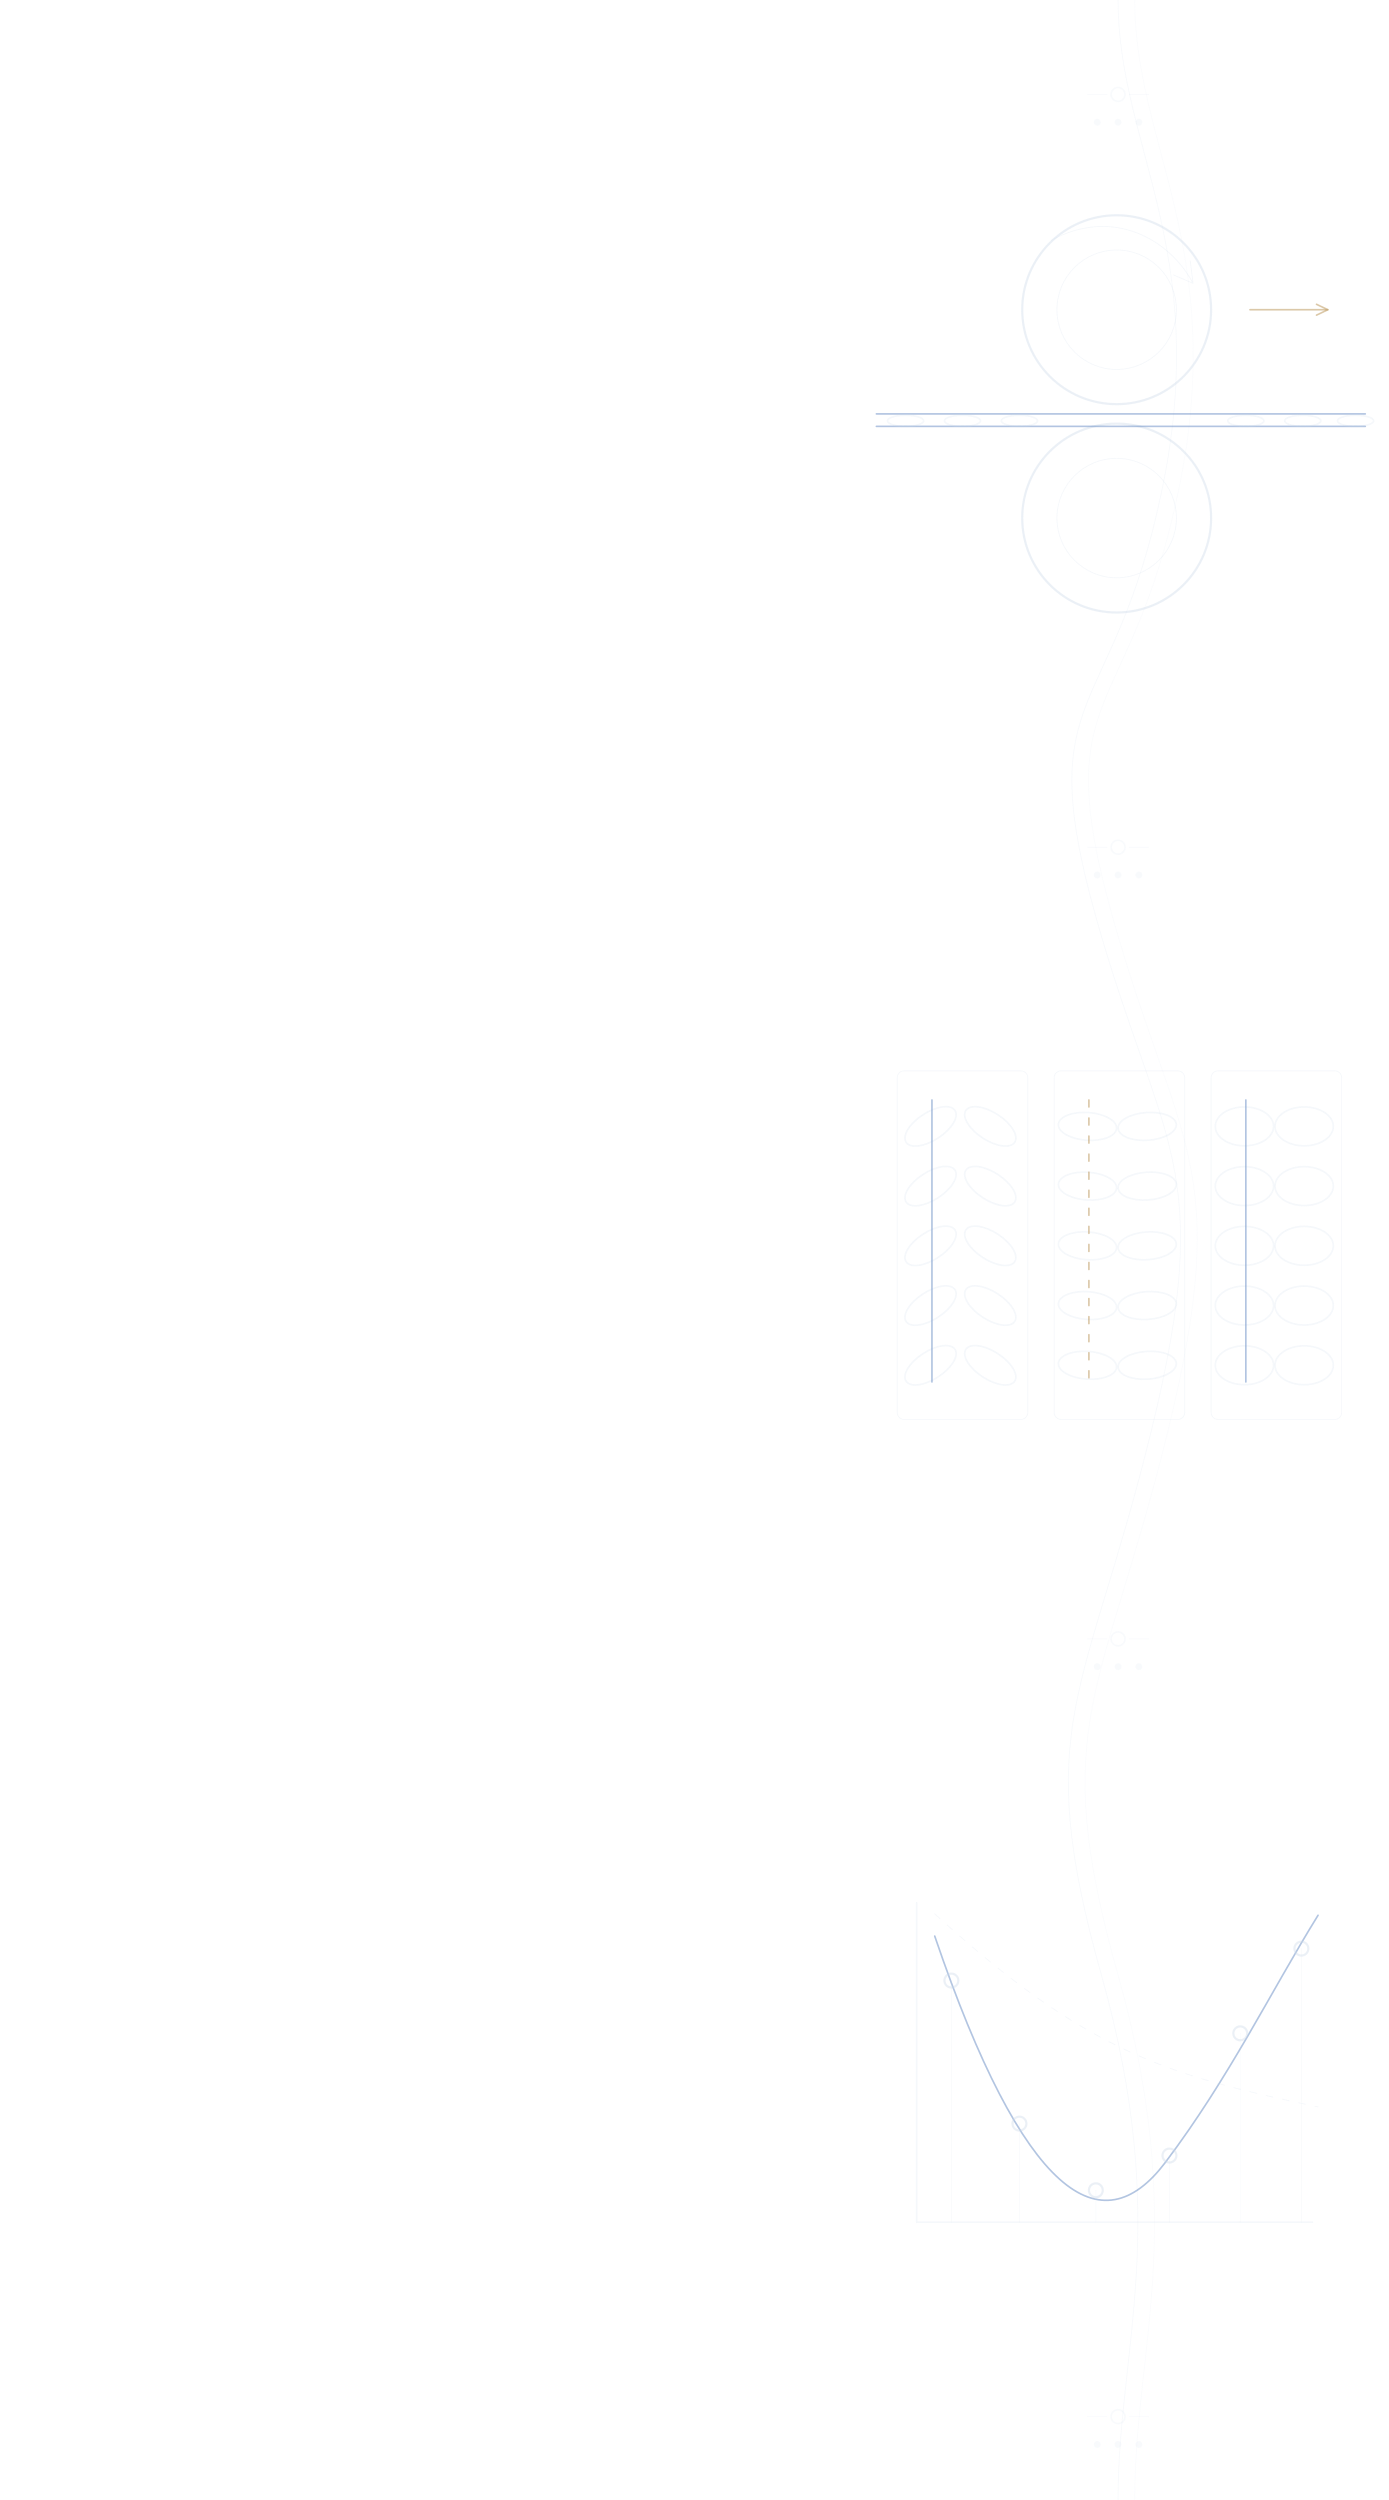
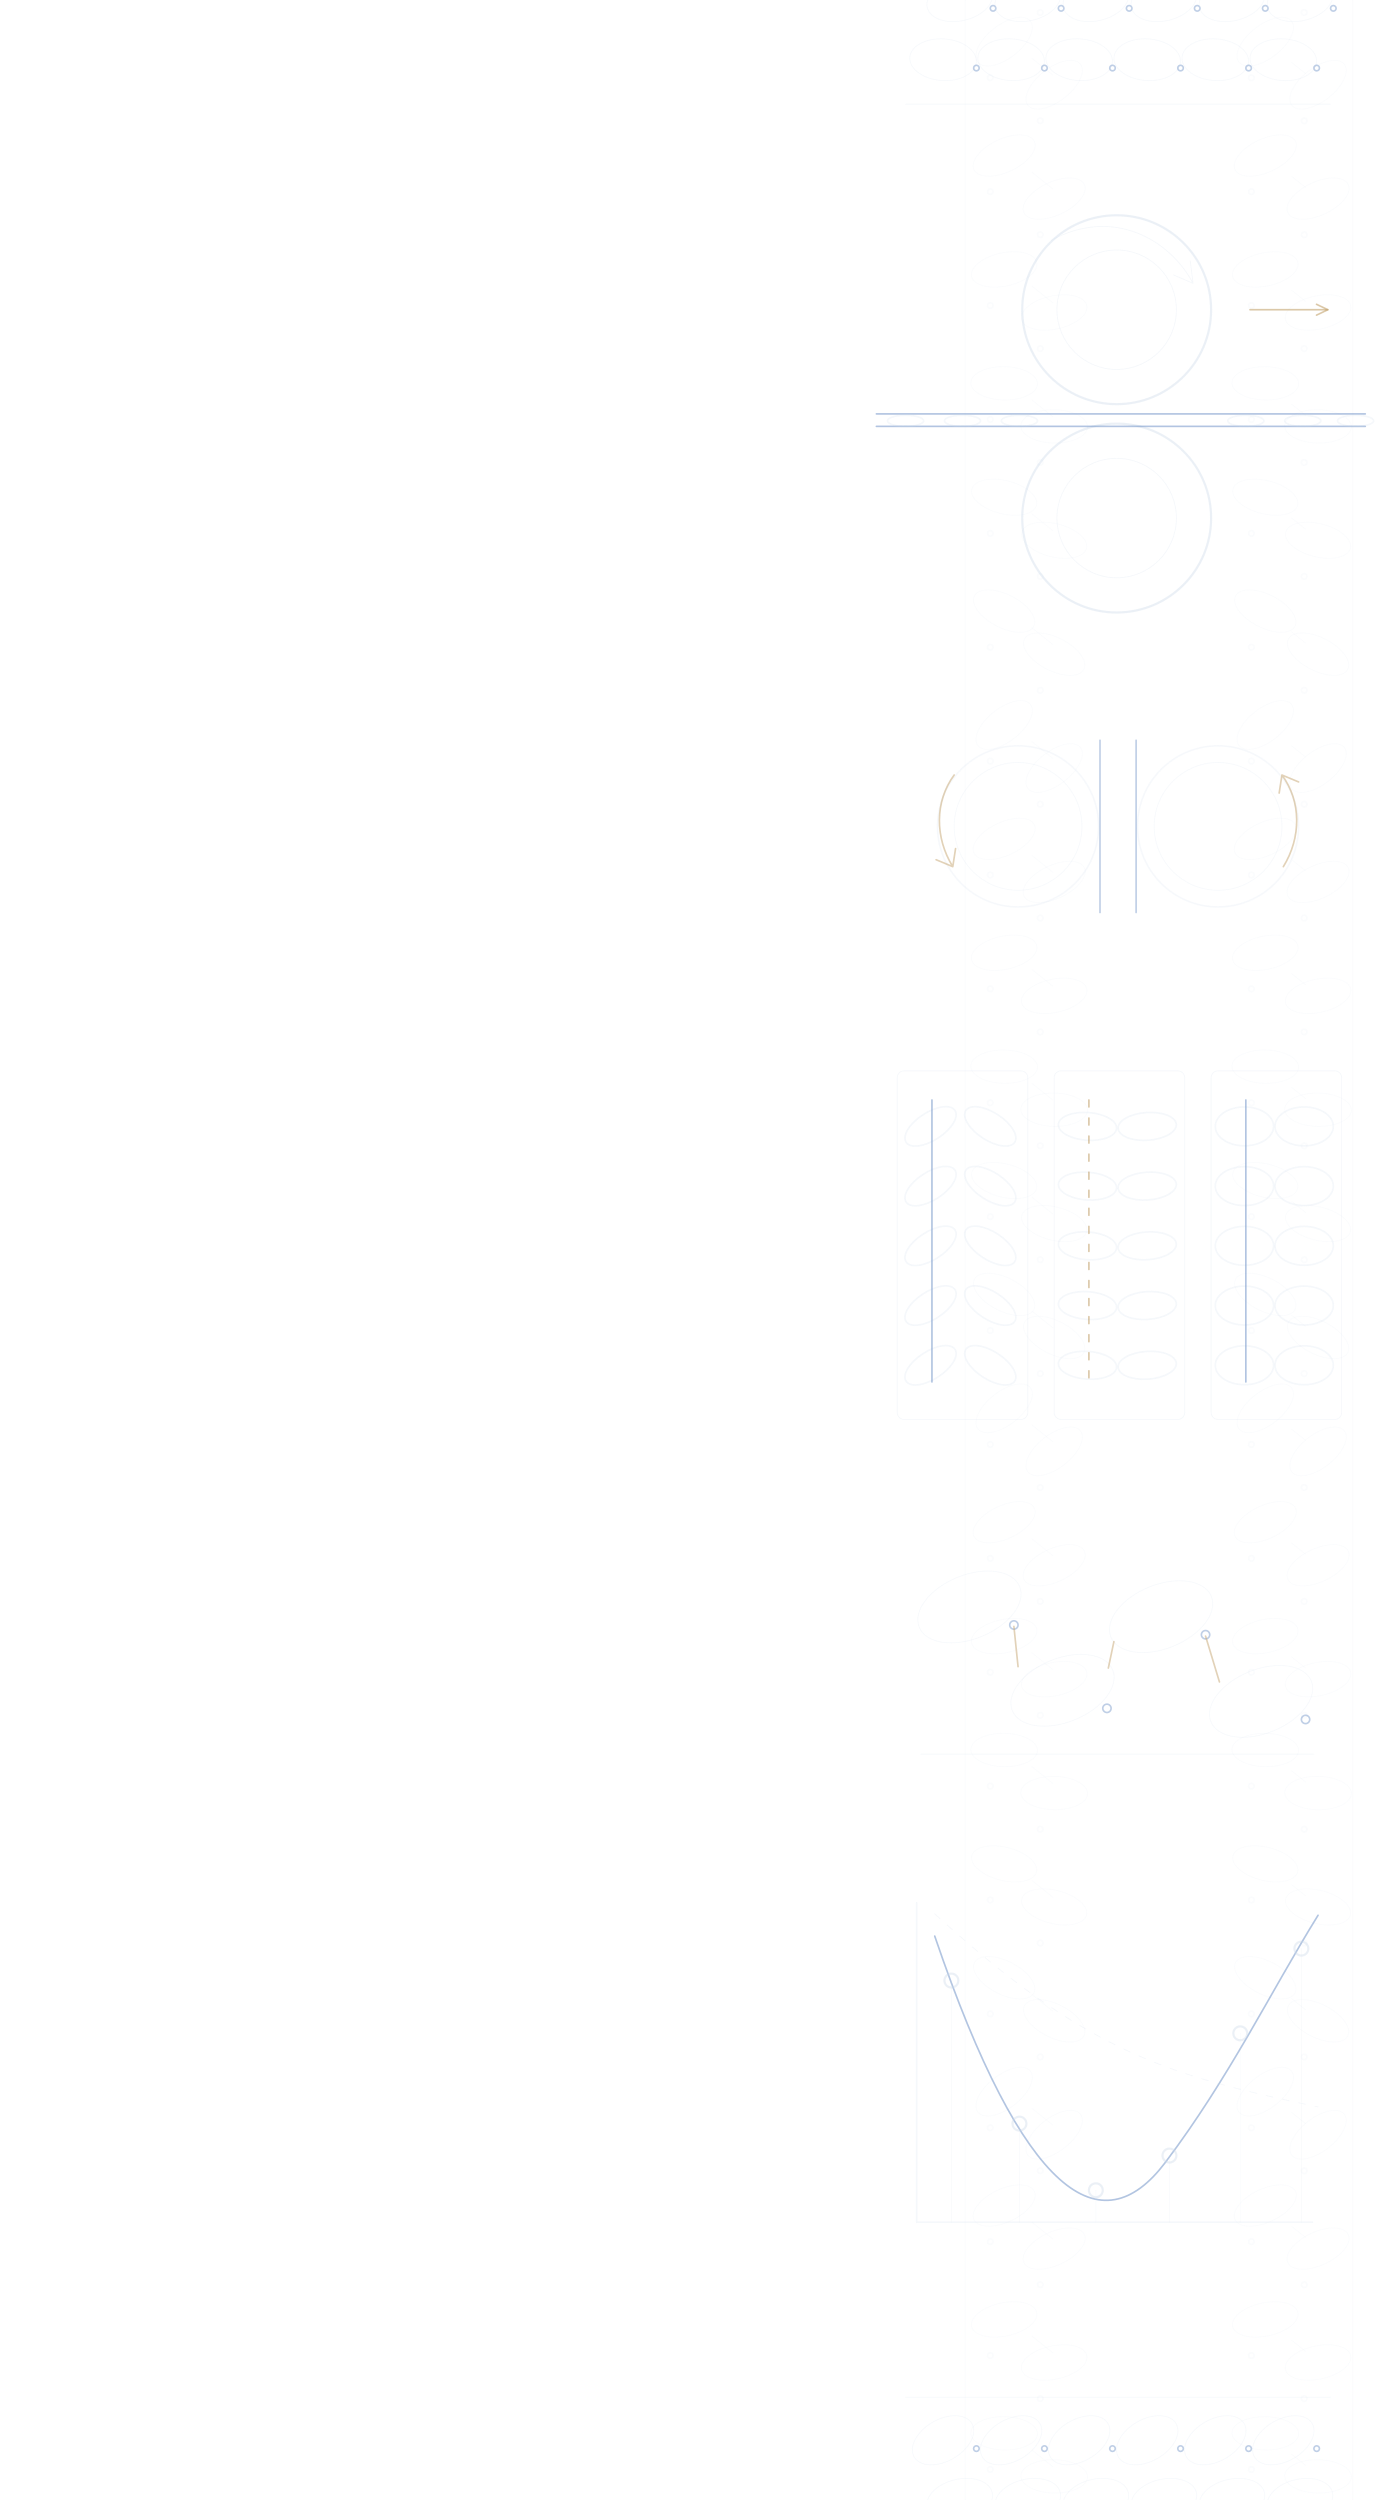
<svg xmlns="http://www.w3.org/2000/svg" width="1000" height="1800" viewBox="0 0 1000 1800" fill="none">
  <style>.art-ink,
.art-ink-soft,
.art-hair,
.art-blue,
.art-gold {
  fill: none;
  vector-effect: non-scaling-stroke;
  stroke-linecap: round;
  stroke-linejoin: round;
}

.art-ink {
  stroke: rgba(196, 210, 230, .38);
  stroke-width: 1.6;
}

.art-ink-soft {
  stroke: rgba(196, 210, 230, .2);
  stroke-width: 1.2;
}

/* Hairline filigree — the finest lines (tree-rings, arcs, contours). */
.art-hair {
  stroke: rgba(196, 210, 230, .2);
  stroke-width: 0.6;
}

.art-blue, .art-gold {
  stroke-width: 1.2;
  stroke-opacity: .55;
}

.art-blue { stroke: #5a82be; }
.art-gold { stroke: #b28945; }

.art-fill-ink {
  fill: rgba(196, 210, 230, .38);
  stroke: none;
}

/* Stipple dots for organic growth. */
.art-dot {
  fill: rgba(196, 210, 230, .2);
  stroke: none;
}</style>
-   <g transform="translate(0 0)" opacity=".65">
-     <path class="art-hair" d="M805 0C805 105 872 180 837 351S742 493 789 660S876 838 829 1030S742 1241 793 1422S805 1690 805 1800" />
-   </g>
-   <g transform="translate(12 0)" opacity=".35">
-     <path class="art-hair" d="M805 0C805 105 872 180 837 351S742 493 789 660S876 838 829 1030S742 1241 793 1422S805 1690 805 1800" />
-   </g>
-   <g transform="translate(805 68)" opacity=".55">
-     <circle class="art-ink-soft" cx="0" cy="0" r="5" />
-     <path class="art-hair" d="M-22 0L-8 0" />
-     <path class="art-hair" d="M8 0L22 0" />
-     <circle class="art-dot" cx="-15" cy="20" r="2.5" />
-     <circle class="art-dot" cx="0" cy="20" r="2.5" />
-     <circle class="art-dot" cx="15" cy="20" r="2.5" />
-   </g>
-   <g transform="translate(805 610)" opacity=".55">
-     <circle class="art-ink-soft" cx="0" cy="0" r="5" />
-     <path class="art-hair" d="M-22 0L-8 0" />
-     <path class="art-hair" d="M8 0L22 0" />
-     <circle class="art-dot" cx="-15" cy="20" r="2.5" />
-     <circle class="art-dot" cx="0" cy="20" r="2.5" />
-     <circle class="art-dot" cx="15" cy="20" r="2.5" />
-   </g>
-   <g transform="translate(805 1180)" opacity=".55">
-     <circle class="art-ink-soft" cx="0" cy="0" r="5" />
-     <path class="art-hair" d="M-22 0L-8 0" />
-     <path class="art-hair" d="M8 0L22 0" />
-     <circle class="art-dot" cx="-15" cy="20" r="2.5" />
-     <circle class="art-dot" cx="0" cy="20" r="2.5" />
-     <circle class="art-dot" cx="15" cy="20" r="2.5" />
-   </g>
-   <g transform="translate(805 1740)" opacity=".55">
-     <circle class="art-ink-soft" cx="0" cy="0" r="5" />
-     <path class="art-hair" d="M-22 0L-8 0" />
-     <path class="art-hair" d="M8 0L22 0" />
-     <circle class="art-dot" cx="-15" cy="20" r="2.5" />
-     <circle class="art-dot" cx="0" cy="20" r="2.5" />
-     <circle class="art-dot" cx="15" cy="20" r="2.5" />
+   <defs>
+     <g id="post-texture" opacity=".38">
+       <path class="art-hair" d="M695 0V1800" />
+       <path class="art-hair" d="M974 0V1800" />
+       <ellipse class="art-hair" cx="723" cy="30" rx="24" ry="12" transform="rotate(-38 723 30)" />
+       <circle class="art-ink-soft" cx="713" cy="56" r="2" />
+       <ellipse class="art-hair" cx="759" cy="61" rx="24" ry="12" transform="rotate(-38 759 61)" />
+       <circle class="art-ink-soft" cx="749" cy="87" r="2" />
+       <ellipse class="art-hair" cx="911" cy="30" rx="24" ry="12" transform="rotate(-38 911 30)" />
+       <circle class="art-ink-soft" cx="901" cy="56" r="2" />
+       <ellipse class="art-hair" cx="949" cy="61" rx="24" ry="12" transform="rotate(-38 949 61)" />
+       <circle class="art-ink-soft" cx="939" cy="87" r="2" />
+       <path class="art-hair" d="M743 42L758 54" />
+       <path class="art-hair" d="M930 45L940 53" />
+       <ellipse class="art-hair" cx="723" cy="112" rx="24" ry="12" transform="rotate(-25 723 112)" />
+       <circle class="art-ink-soft" cx="713" cy="138" r="2" />
+       <ellipse class="art-hair" cx="759" cy="143" rx="24" ry="12" transform="rotate(-25 759 143)" />
+       <circle class="art-ink-soft" cx="749" cy="169" r="2" />
+       <ellipse class="art-hair" cx="911" cy="112" rx="24" ry="12" transform="rotate(-25 911 112)" />
+       <circle class="art-ink-soft" cx="901" cy="138" r="2" />
+       <ellipse class="art-hair" cx="949" cy="143" rx="24" ry="12" transform="rotate(-25 949 143)" />
+       <circle class="art-ink-soft" cx="939" cy="169" r="2" />
+       <path class="art-hair" d="M743 124L758 136" />
+       <path class="art-hair" d="M930 127L940 135" />
+       <ellipse class="art-hair" cx="723" cy="194" rx="24" ry="12" transform="rotate(-12 723 194)" />
+       <circle class="art-ink-soft" cx="713" cy="220" r="2" />
+       <ellipse class="art-hair" cx="759" cy="225" rx="24" ry="12" transform="rotate(-12 759 225)" />
+       <circle class="art-ink-soft" cx="749" cy="251" r="2" />
+       <ellipse class="art-hair" cx="911" cy="194" rx="24" ry="12" transform="rotate(-12 911 194)" />
+       <circle class="art-ink-soft" cx="901" cy="220" r="2" />
+       <ellipse class="art-hair" cx="949" cy="225" rx="24" ry="12" transform="rotate(-12 949 225)" />
+       <circle class="art-ink-soft" cx="939" cy="251" r="2" />
+       <path class="art-hair" d="M743 206L758 218" />
+       <path class="art-hair" d="M930 209L940 217" />
+       <ellipse class="art-hair" cx="723" cy="276" rx="24" ry="12" transform="rotate(1 723 276)" />
+       <circle class="art-ink-soft" cx="713" cy="302" r="2" />
+       <ellipse class="art-hair" cx="759" cy="307" rx="24" ry="12" transform="rotate(1 759 307)" />
+       <circle class="art-ink-soft" cx="749" cy="333" r="2" />
+       <ellipse class="art-hair" cx="911" cy="276" rx="24" ry="12" transform="rotate(1 911 276)" />
+       <circle class="art-ink-soft" cx="901" cy="302" r="2" />
+       <ellipse class="art-hair" cx="949" cy="307" rx="24" ry="12" transform="rotate(1 949 307)" />
+       <circle class="art-ink-soft" cx="939" cy="333" r="2" />
+       <path class="art-hair" d="M743 288L758 300" />
+       <path class="art-hair" d="M930 291L940 299" />
+       <ellipse class="art-hair" cx="723" cy="358" rx="24" ry="12" transform="rotate(14 723 358)" />
+       <circle class="art-ink-soft" cx="713" cy="384" r="2" />
+       <ellipse class="art-hair" cx="759" cy="389" rx="24" ry="12" transform="rotate(14 759 389)" />
+       <circle class="art-ink-soft" cx="749" cy="415" r="2" />
+       <ellipse class="art-hair" cx="911" cy="358" rx="24" ry="12" transform="rotate(14 911 358)" />
+       <circle class="art-ink-soft" cx="901" cy="384" r="2" />
+       <ellipse class="art-hair" cx="949" cy="389" rx="24" ry="12" transform="rotate(14 949 389)" />
+       <circle class="art-ink-soft" cx="939" cy="415" r="2" />
+       <path class="art-hair" d="M743 370L758 382" />
+       <path class="art-hair" d="M930 373L940 381" />
+       <ellipse class="art-hair" cx="723" cy="440" rx="24" ry="12" transform="rotate(27 723 440)" />
+       <circle class="art-ink-soft" cx="713" cy="466" r="2" />
+       <ellipse class="art-hair" cx="759" cy="471" rx="24" ry="12" transform="rotate(27 759 471)" />
+       <circle class="art-ink-soft" cx="749" cy="497" r="2" />
+       <ellipse class="art-hair" cx="911" cy="440" rx="24" ry="12" transform="rotate(27 911 440)" />
+       <circle class="art-ink-soft" cx="901" cy="466" r="2" />
+       <ellipse class="art-hair" cx="949" cy="471" rx="24" ry="12" transform="rotate(27 949 471)" />
+       <circle class="art-ink-soft" cx="939" cy="497" r="2" />
+       <path class="art-hair" d="M743 452L758 464" />
+       <path class="art-hair" d="M930 455L940 463" />
+       <ellipse class="art-hair" cx="723" cy="522" rx="24" ry="12" transform="rotate(-38 723 522)" />
+       <circle class="art-ink-soft" cx="713" cy="548" r="2" />
+       <ellipse class="art-hair" cx="759" cy="553" rx="24" ry="12" transform="rotate(-38 759 553)" />
+       <circle class="art-ink-soft" cx="749" cy="579" r="2" />
+       <ellipse class="art-hair" cx="911" cy="522" rx="24" ry="12" transform="rotate(-38 911 522)" />
+       <circle class="art-ink-soft" cx="901" cy="548" r="2" />
+       <ellipse class="art-hair" cx="949" cy="553" rx="24" ry="12" transform="rotate(-38 949 553)" />
+       <circle class="art-ink-soft" cx="939" cy="579" r="2" />
+       <path class="art-hair" d="M743 534L758 546" />
+       <path class="art-hair" d="M930 537L940 545" />
+       <ellipse class="art-hair" cx="723" cy="604" rx="24" ry="12" transform="rotate(-25 723 604)" />
+       <circle class="art-ink-soft" cx="713" cy="630" r="2" />
+       <ellipse class="art-hair" cx="759" cy="635" rx="24" ry="12" transform="rotate(-25 759 635)" />
+       <circle class="art-ink-soft" cx="749" cy="661" r="2" />
+       <ellipse class="art-hair" cx="911" cy="604" rx="24" ry="12" transform="rotate(-25 911 604)" />
+       <circle class="art-ink-soft" cx="901" cy="630" r="2" />
+       <ellipse class="art-hair" cx="949" cy="635" rx="24" ry="12" transform="rotate(-25 949 635)" />
+       <circle class="art-ink-soft" cx="939" cy="661" r="2" />
+       <path class="art-hair" d="M743 616L758 628" />
+       <path class="art-hair" d="M930 619L940 627" />
+       <ellipse class="art-hair" cx="723" cy="686" rx="24" ry="12" transform="rotate(-12 723 686)" />
+       <circle class="art-ink-soft" cx="713" cy="712" r="2" />
+       <ellipse class="art-hair" cx="759" cy="717" rx="24" ry="12" transform="rotate(-12 759 717)" />
+       <circle class="art-ink-soft" cx="749" cy="743" r="2" />
+       <ellipse class="art-hair" cx="911" cy="686" rx="24" ry="12" transform="rotate(-12 911 686)" />
+       <circle class="art-ink-soft" cx="901" cy="712" r="2" />
+       <ellipse class="art-hair" cx="949" cy="717" rx="24" ry="12" transform="rotate(-12 949 717)" />
+       <circle class="art-ink-soft" cx="939" cy="743" r="2" />
+       <path class="art-hair" d="M743 698L758 710" />
+       <path class="art-hair" d="M930 701L940 709" />
+       <ellipse class="art-hair" cx="723" cy="768" rx="24" ry="12" transform="rotate(1 723 768)" />
+       <circle class="art-ink-soft" cx="713" cy="794" r="2" />
+       <ellipse class="art-hair" cx="759" cy="799" rx="24" ry="12" transform="rotate(1 759 799)" />
+       <circle class="art-ink-soft" cx="749" cy="825" r="2" />
+       <ellipse class="art-hair" cx="911" cy="768" rx="24" ry="12" transform="rotate(1 911 768)" />
+       <circle class="art-ink-soft" cx="901" cy="794" r="2" />
+       <ellipse class="art-hair" cx="949" cy="799" rx="24" ry="12" transform="rotate(1 949 799)" />
+       <circle class="art-ink-soft" cx="939" cy="825" r="2" />
+       <path class="art-hair" d="M743 780L758 792" />
+       <path class="art-hair" d="M930 783L940 791" />
+       <ellipse class="art-hair" cx="723" cy="850" rx="24" ry="12" transform="rotate(14 723 850)" />
+       <circle class="art-ink-soft" cx="713" cy="876" r="2" />
+       <ellipse class="art-hair" cx="759" cy="881" rx="24" ry="12" transform="rotate(14 759 881)" />
+       <circle class="art-ink-soft" cx="749" cy="907" r="2" />
+       <ellipse class="art-hair" cx="911" cy="850" rx="24" ry="12" transform="rotate(14 911 850)" />
+       <circle class="art-ink-soft" cx="901" cy="876" r="2" />
+       <ellipse class="art-hair" cx="949" cy="881" rx="24" ry="12" transform="rotate(14 949 881)" />
+       <circle class="art-ink-soft" cx="939" cy="907" r="2" />
+       <path class="art-hair" d="M743 862L758 874" />
+       <path class="art-hair" d="M930 865L940 873" />
+       <ellipse class="art-hair" cx="723" cy="932" rx="24" ry="12" transform="rotate(27 723 932)" />
+       <circle class="art-ink-soft" cx="713" cy="958" r="2" />
+       <ellipse class="art-hair" cx="759" cy="963" rx="24" ry="12" transform="rotate(27 759 963)" />
+       <circle class="art-ink-soft" cx="749" cy="989" r="2" />
+       <ellipse class="art-hair" cx="911" cy="932" rx="24" ry="12" transform="rotate(27 911 932)" />
+       <circle class="art-ink-soft" cx="901" cy="958" r="2" />
+       <ellipse class="art-hair" cx="949" cy="963" rx="24" ry="12" transform="rotate(27 949 963)" />
+       <circle class="art-ink-soft" cx="939" cy="989" r="2" />
+       <path class="art-hair" d="M743 944L758 956" />
+       <path class="art-hair" d="M930 947L940 955" />
+       <ellipse class="art-hair" cx="723" cy="1014" rx="24" ry="12" transform="rotate(-38 723 1014)" />
+       <circle class="art-ink-soft" cx="713" cy="1040" r="2" />
+       <ellipse class="art-hair" cx="759" cy="1045" rx="24" ry="12" transform="rotate(-38 759 1045)" />
+       <circle class="art-ink-soft" cx="749" cy="1071" r="2" />
+       <ellipse class="art-hair" cx="911" cy="1014" rx="24" ry="12" transform="rotate(-38 911 1014)" />
+       <circle class="art-ink-soft" cx="901" cy="1040" r="2" />
+       <ellipse class="art-hair" cx="949" cy="1045" rx="24" ry="12" transform="rotate(-38 949 1045)" />
+       <circle class="art-ink-soft" cx="939" cy="1071" r="2" />
+       <path class="art-hair" d="M743 1026L758 1038" />
+       <path class="art-hair" d="M930 1029L940 1037" />
+       <ellipse class="art-hair" cx="723" cy="1096" rx="24" ry="12" transform="rotate(-25 723 1096)" />
+       <circle class="art-ink-soft" cx="713" cy="1122" r="2" />
+       <ellipse class="art-hair" cx="759" cy="1127" rx="24" ry="12" transform="rotate(-25 759 1127)" />
+       <circle class="art-ink-soft" cx="749" cy="1153" r="2" />
+       <ellipse class="art-hair" cx="911" cy="1096" rx="24" ry="12" transform="rotate(-25 911 1096)" />
+       <circle class="art-ink-soft" cx="901" cy="1122" r="2" />
+       <ellipse class="art-hair" cx="949" cy="1127" rx="24" ry="12" transform="rotate(-25 949 1127)" />
+       <circle class="art-ink-soft" cx="939" cy="1153" r="2" />
+       <path class="art-hair" d="M743 1108L758 1120" />
+       <path class="art-hair" d="M930 1111L940 1119" />
+       <ellipse class="art-hair" cx="723" cy="1178" rx="24" ry="12" transform="rotate(-12 723 1178)" />
+       <circle class="art-ink-soft" cx="713" cy="1204" r="2" />
+       <ellipse class="art-hair" cx="759" cy="1209" rx="24" ry="12" transform="rotate(-12 759 1209)" />
+       <circle class="art-ink-soft" cx="749" cy="1235" r="2" />
+       <ellipse class="art-hair" cx="911" cy="1178" rx="24" ry="12" transform="rotate(-12 911 1178)" />
+       <circle class="art-ink-soft" cx="901" cy="1204" r="2" />
+       <ellipse class="art-hair" cx="949" cy="1209" rx="24" ry="12" transform="rotate(-12 949 1209)" />
+       <circle class="art-ink-soft" cx="939" cy="1235" r="2" />
+       <path class="art-hair" d="M743 1190L758 1202" />
+       <path class="art-hair" d="M930 1193L940 1201" />
+       <ellipse class="art-hair" cx="723" cy="1260" rx="24" ry="12" transform="rotate(1 723 1260)" />
+       <circle class="art-ink-soft" cx="713" cy="1286" r="2" />
+       <ellipse class="art-hair" cx="759" cy="1291" rx="24" ry="12" transform="rotate(1 759 1291)" />
+       <circle class="art-ink-soft" cx="749" cy="1317" r="2" />
+       <ellipse class="art-hair" cx="911" cy="1260" rx="24" ry="12" transform="rotate(1 911 1260)" />
+       <circle class="art-ink-soft" cx="901" cy="1286" r="2" />
+       <ellipse class="art-hair" cx="949" cy="1291" rx="24" ry="12" transform="rotate(1 949 1291)" />
+       <circle class="art-ink-soft" cx="939" cy="1317" r="2" />
+       <path class="art-hair" d="M743 1272L758 1284" />
+       <path class="art-hair" d="M930 1275L940 1283" />
+       <ellipse class="art-hair" cx="723" cy="1342" rx="24" ry="12" transform="rotate(14 723 1342)" />
+       <circle class="art-ink-soft" cx="713" cy="1368" r="2" />
+       <ellipse class="art-hair" cx="759" cy="1373" rx="24" ry="12" transform="rotate(14 759 1373)" />
+       <circle class="art-ink-soft" cx="749" cy="1399" r="2" />
+       <ellipse class="art-hair" cx="911" cy="1342" rx="24" ry="12" transform="rotate(14 911 1342)" />
+       <circle class="art-ink-soft" cx="901" cy="1368" r="2" />
+       <ellipse class="art-hair" cx="949" cy="1373" rx="24" ry="12" transform="rotate(14 949 1373)" />
+       <circle class="art-ink-soft" cx="939" cy="1399" r="2" />
+       <path class="art-hair" d="M743 1354L758 1366" />
+       <path class="art-hair" d="M930 1357L940 1365" />
+       <ellipse class="art-hair" cx="723" cy="1424" rx="24" ry="12" transform="rotate(27 723 1424)" />
+       <circle class="art-ink-soft" cx="713" cy="1450" r="2" />
+       <ellipse class="art-hair" cx="759" cy="1455" rx="24" ry="12" transform="rotate(27 759 1455)" />
+       <circle class="art-ink-soft" cx="749" cy="1481" r="2" />
+       <ellipse class="art-hair" cx="911" cy="1424" rx="24" ry="12" transform="rotate(27 911 1424)" />
+       <circle class="art-ink-soft" cx="901" cy="1450" r="2" />
+       <ellipse class="art-hair" cx="949" cy="1455" rx="24" ry="12" transform="rotate(27 949 1455)" />
+       <circle class="art-ink-soft" cx="939" cy="1481" r="2" />
+       <path class="art-hair" d="M743 1436L758 1448" />
+       <path class="art-hair" d="M930 1439L940 1447" />
+       <ellipse class="art-hair" cx="723" cy="1506" rx="24" ry="12" transform="rotate(-38 723 1506)" />
+       <circle class="art-ink-soft" cx="713" cy="1532" r="2" />
+       <ellipse class="art-hair" cx="759" cy="1537" rx="24" ry="12" transform="rotate(-38 759 1537)" />
+       <circle class="art-ink-soft" cx="749" cy="1563" r="2" />
+       <ellipse class="art-hair" cx="911" cy="1506" rx="24" ry="12" transform="rotate(-38 911 1506)" />
+       <circle class="art-ink-soft" cx="901" cy="1532" r="2" />
+       <ellipse class="art-hair" cx="949" cy="1537" rx="24" ry="12" transform="rotate(-38 949 1537)" />
+       <circle class="art-ink-soft" cx="939" cy="1563" r="2" />
+       <path class="art-hair" d="M743 1518L758 1530" />
+       <path class="art-hair" d="M930 1521L940 1529" />
+       <ellipse class="art-hair" cx="723" cy="1588" rx="24" ry="12" transform="rotate(-25 723 1588)" />
+       <circle class="art-ink-soft" cx="713" cy="1614" r="2" />
+       <ellipse class="art-hair" cx="759" cy="1619" rx="24" ry="12" transform="rotate(-25 759 1619)" />
+       <circle class="art-ink-soft" cx="749" cy="1645" r="2" />
+       <ellipse class="art-hair" cx="911" cy="1588" rx="24" ry="12" transform="rotate(-25 911 1588)" />
+       <circle class="art-ink-soft" cx="901" cy="1614" r="2" />
+       <ellipse class="art-hair" cx="949" cy="1619" rx="24" ry="12" transform="rotate(-25 949 1619)" />
+       <circle class="art-ink-soft" cx="939" cy="1645" r="2" />
+       <path class="art-hair" d="M743 1600L758 1612" />
+       <path class="art-hair" d="M930 1603L940 1611" />
+       <ellipse class="art-hair" cx="723" cy="1670" rx="24" ry="12" transform="rotate(-12 723 1670)" />
+       <circle class="art-ink-soft" cx="713" cy="1696" r="2" />
+       <ellipse class="art-hair" cx="759" cy="1701" rx="24" ry="12" transform="rotate(-12 759 1701)" />
+       <circle class="art-ink-soft" cx="749" cy="1727" r="2" />
+       <ellipse class="art-hair" cx="911" cy="1670" rx="24" ry="12" transform="rotate(-12 911 1670)" />
+       <circle class="art-ink-soft" cx="901" cy="1696" r="2" />
+       <ellipse class="art-hair" cx="949" cy="1701" rx="24" ry="12" transform="rotate(-12 949 1701)" />
+       <circle class="art-ink-soft" cx="939" cy="1727" r="2" />
+       <path class="art-hair" d="M743 1682L758 1694" />
+       <path class="art-hair" d="M930 1685L940 1693" />
+       <ellipse class="art-hair" cx="723" cy="1752" rx="24" ry="12" transform="rotate(1 723 1752)" />
+       <circle class="art-ink-soft" cx="713" cy="1778" r="2" />
+       <ellipse class="art-hair" cx="759" cy="1783" rx="24" ry="12" transform="rotate(1 759 1783)" />
+       <circle class="art-ink-soft" cx="749" cy="1809" r="2" />
+       <ellipse class="art-hair" cx="911" cy="1752" rx="24" ry="12" transform="rotate(1 911 1752)" />
+       <circle class="art-ink-soft" cx="901" cy="1778" r="2" />
+       <ellipse class="art-hair" cx="949" cy="1783" rx="24" ry="12" transform="rotate(1 949 1783)" />
+       <circle class="art-ink-soft" cx="939" cy="1809" r="2" />
+       <path class="art-hair" d="M743 1764L758 1776" />
+       <path class="art-hair" d="M930 1767L940 1775" />
+     </g>
+   </defs>
+   <use href="#post-texture" transform="translate(0 -1800)" />
+   <use href="#post-texture" transform="translate(0 0)" />
+   <use href="#post-texture" transform="translate(0 1800)" />
+   <g transform="translate(805 0)" opacity=".7">
+     <ellipse class="art-hair" cx="-126" cy="-43" rx="24" ry="15" transform="rotate(-30 -126 -43)" />
+     <circle class="art-blue" cx="-102" cy="-37" r="2" />
+     <ellipse class="art-hair" cx="-77" cy="-43" rx="24" ry="15" transform="rotate(-30 -77 -43)" />
+     <circle class="art-blue" cx="-53" cy="-37" r="2" />
+     <ellipse class="art-hair" cx="-28" cy="-43" rx="24" ry="15" transform="rotate(-30 -28 -43)" />
+     <circle class="art-blue" cx="-4" cy="-37" r="2" />
+     <ellipse class="art-hair" cx="21" cy="-43" rx="24" ry="15" transform="rotate(-30 21 -43)" />
+     <circle class="art-blue" cx="45" cy="-37" r="2" />
+     <ellipse class="art-hair" cx="70" cy="-43" rx="24" ry="15" transform="rotate(-30 70 -43)" />
+     <circle class="art-blue" cx="94" cy="-37" r="2" />
+     <ellipse class="art-hair" cx="119" cy="-43" rx="24" ry="15" transform="rotate(-30 119 -43)" />
+     <circle class="art-blue" cx="143" cy="-37" r="2" />
+     <ellipse class="art-hair" cx="-114" cy="0" rx="24" ry="15" transform="rotate(-13 -114 0)" />
+     <circle class="art-blue" cx="-90" cy="6" r="2" />
+     <ellipse class="art-hair" cx="-65" cy="0" rx="24" ry="15" transform="rotate(-13 -65 0)" />
+     <circle class="art-blue" cx="-41" cy="6" r="2" />
+     <ellipse class="art-hair" cx="-16" cy="0" rx="24" ry="15" transform="rotate(-13 -16 0)" />
+     <circle class="art-blue" cx="8" cy="6" r="2" />
+     <ellipse class="art-hair" cx="33" cy="0" rx="24" ry="15" transform="rotate(-13 33 0)" />
+     <circle class="art-blue" cx="57" cy="6" r="2" />
+     <ellipse class="art-hair" cx="82" cy="0" rx="24" ry="15" transform="rotate(-13 82 0)" />
+     <circle class="art-blue" cx="106" cy="6" r="2" />
+     <ellipse class="art-hair" cx="131" cy="0" rx="24" ry="15" transform="rotate(-13 131 0)" />
+     <circle class="art-blue" cx="155" cy="6" r="2" />
+     <ellipse class="art-hair" cx="-126" cy="43" rx="24" ry="15" transform="rotate(4 -126 43)" />
+     <circle class="art-blue" cx="-102" cy="49" r="2" />
+     <ellipse class="art-hair" cx="-77" cy="43" rx="24" ry="15" transform="rotate(4 -77 43)" />
+     <circle class="art-blue" cx="-53" cy="49" r="2" />
+     <ellipse class="art-hair" cx="-28" cy="43" rx="24" ry="15" transform="rotate(4 -28 43)" />
+     <circle class="art-blue" cx="-4" cy="49" r="2" />
+     <ellipse class="art-hair" cx="21" cy="43" rx="24" ry="15" transform="rotate(4 21 43)" />
+     <circle class="art-blue" cx="45" cy="49" r="2" />
+     <ellipse class="art-hair" cx="70" cy="43" rx="24" ry="15" transform="rotate(4 70 43)" />
+     <circle class="art-blue" cx="94" cy="49" r="2" />
+     <ellipse class="art-hair" cx="119" cy="43" rx="24" ry="15" transform="rotate(4 119 43)" />
+     <circle class="art-blue" cx="143" cy="49" r="2" />
+     <path class="art-hair" d="M-153-74H153M-153 75H153" />
+   </g>
+   <g transform="translate(805 595)" opacity=".7">
+     <circle class="art-ink-soft" cx="-72" cy="0" r="58" />
+     <circle class="art-ink-soft" cx="72" cy="0" r="58" />
+     <circle class="art-hair" cx="-72" cy="0" r="46" />
+     <circle class="art-hair" cx="72" cy="0" r="46" />
+     <path class="art-blue" d="M-13-62V62M13-62V62" />
+     <path class="art-gold" d="M-118-37C-132-18-132 8-119 29m0 0-12-5m12 5 2-13M119 29C132 8 132-18 118-37m0 0 12 5m-12-5-2 13" />
+   </g>
+   <g transform="translate(805 1190)" opacity=".7">
+     <ellipse class="art-hair" cx="-107" cy="-33" rx="39" ry="23" transform="rotate(-22 -107 -33)" />
+     <circle class="art-blue" cx="-75" cy="-20" r="3" />
+     <ellipse class="art-hair" cx="-40" cy="27" rx="39" ry="23" transform="rotate(-22 -40 27)" />
+     <circle class="art-blue" cx="-8" cy="40" r="3" />
+     <ellipse class="art-hair" cx="31" cy="-26" rx="39" ry="23" transform="rotate(-22 31 -26)" />
+     <circle class="art-blue" cx="63" cy="-13" r="3" />
+     <ellipse class="art-hair" cx="103" cy="35" rx="39" ry="23" transform="rotate(-22 103 35)" />
+     <circle class="art-blue" cx="135" cy="48" r="3" />
+     <path class="art-gold" d="M-75-19L-72 10M-7 11L-3-8M63-12L73 21" />
+     <path class="art-hair" d="M-142 73H141" />
+   </g>
+   <g transform="translate(805 1800)" opacity=".7">
+     <ellipse class="art-hair" cx="-126" cy="-43" rx="24" ry="15" transform="rotate(-30 -126 -43)" />
+     <circle class="art-blue" cx="-102" cy="-37" r="2" />
+     <ellipse class="art-hair" cx="-77" cy="-43" rx="24" ry="15" transform="rotate(-30 -77 -43)" />
+     <circle class="art-blue" cx="-53" cy="-37" r="2" />
+     <ellipse class="art-hair" cx="-28" cy="-43" rx="24" ry="15" transform="rotate(-30 -28 -43)" />
+     <circle class="art-blue" cx="-4" cy="-37" r="2" />
+     <ellipse class="art-hair" cx="21" cy="-43" rx="24" ry="15" transform="rotate(-30 21 -43)" />
+     <circle class="art-blue" cx="45" cy="-37" r="2" />
+     <ellipse class="art-hair" cx="70" cy="-43" rx="24" ry="15" transform="rotate(-30 70 -43)" />
+     <circle class="art-blue" cx="94" cy="-37" r="2" />
+     <ellipse class="art-hair" cx="119" cy="-43" rx="24" ry="15" transform="rotate(-30 119 -43)" />
+     <circle class="art-blue" cx="143" cy="-37" r="2" />
+     <ellipse class="art-hair" cx="-114" cy="0" rx="24" ry="15" transform="rotate(-13 -114 0)" />
+     <circle class="art-blue" cx="-90" cy="6" r="2" />
+     <ellipse class="art-hair" cx="-65" cy="0" rx="24" ry="15" transform="rotate(-13 -65 0)" />
+     <circle class="art-blue" cx="-41" cy="6" r="2" />
+     <ellipse class="art-hair" cx="-16" cy="0" rx="24" ry="15" transform="rotate(-13 -16 0)" />
+     <circle class="art-blue" cx="8" cy="6" r="2" />
+     <ellipse class="art-hair" cx="33" cy="0" rx="24" ry="15" transform="rotate(-13 33 0)" />
+     <circle class="art-blue" cx="57" cy="6" r="2" />
+     <ellipse class="art-hair" cx="82" cy="0" rx="24" ry="15" transform="rotate(-13 82 0)" />
+     <circle class="art-blue" cx="106" cy="6" r="2" />
+     <ellipse class="art-hair" cx="131" cy="0" rx="24" ry="15" transform="rotate(-13 131 0)" />
+     <circle class="art-blue" cx="155" cy="6" r="2" />
+     <ellipse class="art-hair" cx="-126" cy="43" rx="24" ry="15" transform="rotate(4 -126 43)" />
+     <circle class="art-blue" cx="-102" cy="49" r="2" />
+     <ellipse class="art-hair" cx="-77" cy="43" rx="24" ry="15" transform="rotate(4 -77 43)" />
+     <circle class="art-blue" cx="-53" cy="49" r="2" />
+     <ellipse class="art-hair" cx="-28" cy="43" rx="24" ry="15" transform="rotate(4 -28 43)" />
+     <circle class="art-blue" cx="-4" cy="49" r="2" />
+     <ellipse class="art-hair" cx="21" cy="43" rx="24" ry="15" transform="rotate(4 21 43)" />
+     <circle class="art-blue" cx="45" cy="49" r="2" />
+     <ellipse class="art-hair" cx="70" cy="43" rx="24" ry="15" transform="rotate(4 70 43)" />
+     <circle class="art-blue" cx="94" cy="49" r="2" />
+     <ellipse class="art-hair" cx="119" cy="43" rx="24" ry="15" transform="rotate(4 119 43)" />
+     <circle class="art-blue" cx="143" cy="49" r="2" />
+     <path class="art-hair" d="M-153-74H153M-153 75H153" />
  </g>
  <g transform="translate(805 295)" opacity=".85">
    <circle class="art-ink" cx="-1" cy="-72" r="68" />
    <circle class="art-hair" cx="-1" cy="-72" r="43" />
    <circle class="art-ink" cx="-1" cy="78" r="68" />
    <circle class="art-hair" cx="-1" cy="78" r="43" />
    <path class="art-blue" d="M-174 3H178M-174 12H178" />
    <ellipse class="art-ink-soft" cx="-153" cy="8" rx="13" ry="4" />
    <ellipse class="art-ink-soft" cx="-112" cy="8" rx="13" ry="4" />
    <ellipse class="art-ink-soft" cx="-71" cy="8" rx="13" ry="4" />
    <ellipse class="art-ink-soft" cx="92" cy="8" rx="13" ry="4" />
    <ellipse class="art-ink-soft" cx="133" cy="8" rx="13" ry="4" />
    <ellipse class="art-ink-soft" cx="171" cy="8" rx="13" ry="4" />
    <path class="art-gold" d="M95 -72L151 -72" />
    <path class="art-gold" d="M142.9 -68.1L151 -72L142.9 -75.9" />
    <path class="art-hair" d="M-48-122C-4-146 37-123 54-91M54-91l-2-16m2 16-14-6" />
  </g>
  <g transform="translate(805 890)" opacity=".85">
    <rect class="art-hair" x="-159" y="-119" width="94" height="251" rx="5" />
    <ellipse class="art-ink-soft" cx="-135" cy="-79" rx="21" ry="10" transform="rotate(-33 -135 -79)" />
    <ellipse class="art-ink-soft" cx="-92" cy="-79" rx="21" ry="10" transform="rotate(33 -92 -79)" />
    <ellipse class="art-ink-soft" cx="-135" cy="-36" rx="21" ry="10" transform="rotate(-33 -135 -36)" />
    <ellipse class="art-ink-soft" cx="-92" cy="-36" rx="21" ry="10" transform="rotate(33 -92 -36)" />
    <ellipse class="art-ink-soft" cx="-135" cy="7" rx="21" ry="10" transform="rotate(-33 -135 7)" />
    <ellipse class="art-ink-soft" cx="-92" cy="7" rx="21" ry="10" transform="rotate(33 -92 7)" />
    <ellipse class="art-ink-soft" cx="-135" cy="50" rx="21" ry="10" transform="rotate(-33 -135 50)" />
    <ellipse class="art-ink-soft" cx="-92" cy="50" rx="21" ry="10" transform="rotate(33 -92 50)" />
    <ellipse class="art-ink-soft" cx="-135" cy="93" rx="21" ry="10" transform="rotate(-33 -135 93)" />
    <ellipse class="art-ink-soft" cx="-92" cy="93" rx="21" ry="10" transform="rotate(33 -92 93)" />
    <path class="art-blue" d="M-134-98V105" />
    <rect class="art-hair" x="-46" y="-119" width="94" height="251" rx="5" />
    <ellipse class="art-ink-soft" cx="-22" cy="-79" rx="21" ry="10" transform="rotate(4 -22 -79)" />
    <ellipse class="art-ink-soft" cx="21" cy="-79" rx="21" ry="10" transform="rotate(-4 21 -79)" />
    <ellipse class="art-ink-soft" cx="-22" cy="-36" rx="21" ry="10" transform="rotate(4 -22 -36)" />
    <ellipse class="art-ink-soft" cx="21" cy="-36" rx="21" ry="10" transform="rotate(-4 21 -36)" />
    <ellipse class="art-ink-soft" cx="-22" cy="7" rx="21" ry="10" transform="rotate(4 -22 7)" />
    <ellipse class="art-ink-soft" cx="21" cy="7" rx="21" ry="10" transform="rotate(-4 21 7)" />
    <ellipse class="art-ink-soft" cx="-22" cy="50" rx="21" ry="10" transform="rotate(4 -22 50)" />
    <ellipse class="art-ink-soft" cx="21" cy="50" rx="21" ry="10" transform="rotate(-4 21 50)" />
    <ellipse class="art-ink-soft" cx="-22" cy="93" rx="21" ry="10" transform="rotate(4 -22 93)" />
    <ellipse class="art-ink-soft" cx="21" cy="93" rx="21" ry="10" transform="rotate(-4 21 93)" />
    <path class="art-gold" d="M-21-98V105" stroke-dasharray="5 8" />
    <rect class="art-hair" x="67" y="-119" width="94" height="251" rx="5" />
    <ellipse class="art-ink-soft" cx="91" cy="-79" rx="21" ry="14" transform="rotate(0 91 -79)" />
    <ellipse class="art-ink-soft" cx="134" cy="-79" rx="21" ry="14" transform="rotate(0 134 -79)" />
    <ellipse class="art-ink-soft" cx="91" cy="-36" rx="21" ry="14" transform="rotate(0 91 -36)" />
    <ellipse class="art-ink-soft" cx="134" cy="-36" rx="21" ry="14" transform="rotate(0 134 -36)" />
    <ellipse class="art-ink-soft" cx="91" cy="7" rx="21" ry="14" transform="rotate(0 91 7)" />
    <ellipse class="art-ink-soft" cx="134" cy="7" rx="21" ry="14" transform="rotate(0 134 7)" />
    <ellipse class="art-ink-soft" cx="91" cy="50" rx="21" ry="14" transform="rotate(0 91 50)" />
    <ellipse class="art-ink-soft" cx="134" cy="50" rx="21" ry="14" transform="rotate(0 134 50)" />
    <ellipse class="art-ink-soft" cx="91" cy="93" rx="21" ry="14" transform="rotate(0 91 93)" />
    <ellipse class="art-ink-soft" cx="134" cy="93" rx="21" ry="14" transform="rotate(0 134 93)" />
    <path class="art-blue" d="M92-98V105" />
  </g>
  <g transform="translate(805 1490)" opacity=".85">
    <path class="art-ink-soft" d="M-145 -120V110H140" />
    <path class="art-blue" d="M-132-96C-68 92-12 128 34 67S110-56 144-111" />
    <path class="art-hair" d="M-132-112C-22-12 35 4 144 27" stroke-dasharray="5 7" />
    <circle class="art-ink" cx="-120" cy="-64" r="5" />
    <path class="art-hair" d="M-120 -64L-120 110" opacity=".55" />
    <circle class="art-ink" cx="-71" cy="39" r="5" />
    <path class="art-hair" d="M-71 39L-71 110" opacity=".55" />
    <circle class="art-ink" cx="-16" cy="87" r="5" />
    <path class="art-hair" d="M-16 87L-16 110" opacity=".55" />
    <circle class="art-ink" cx="37" cy="62" r="5" />
    <path class="art-hair" d="M37 62L37 110" opacity=".55" />
    <circle class="art-ink" cx="88" cy="-26" r="5" />
    <path class="art-hair" d="M88 -26L88 110" opacity=".55" />
    <circle class="art-ink" cx="132" cy="-87" r="5" />
    <path class="art-hair" d="M132 -87L132 110" opacity=".55" />
  </g>
</svg>
